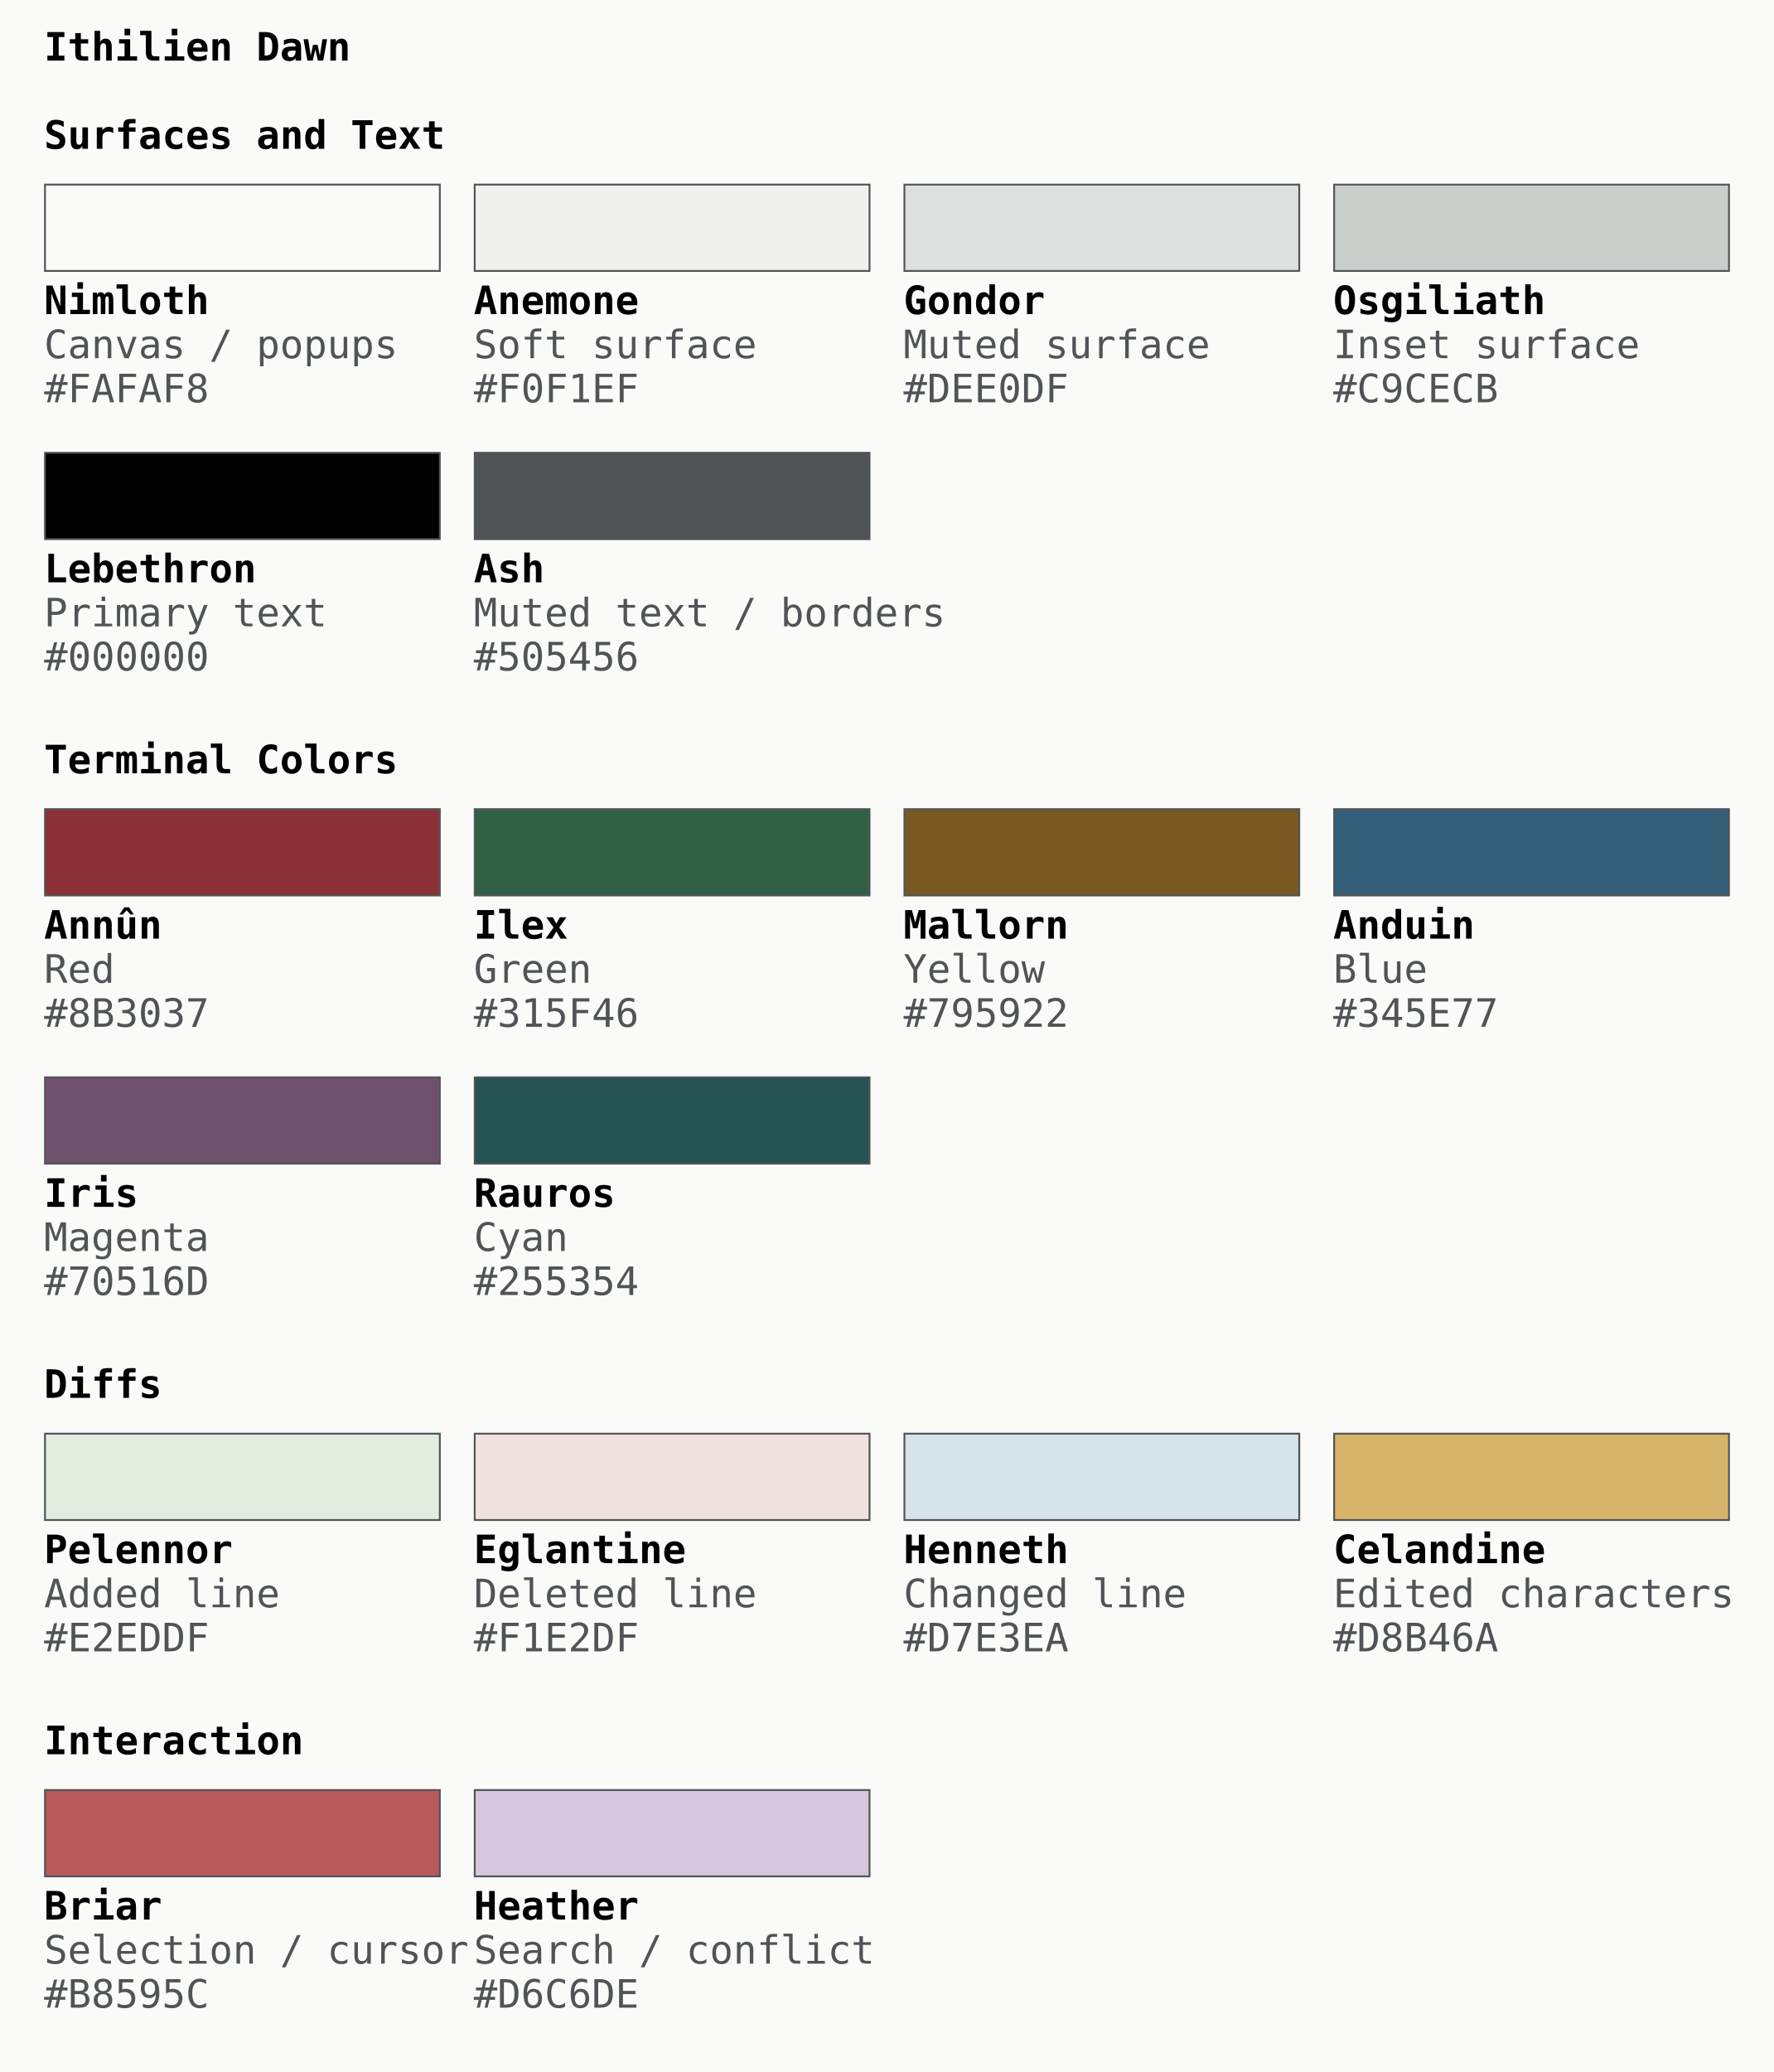
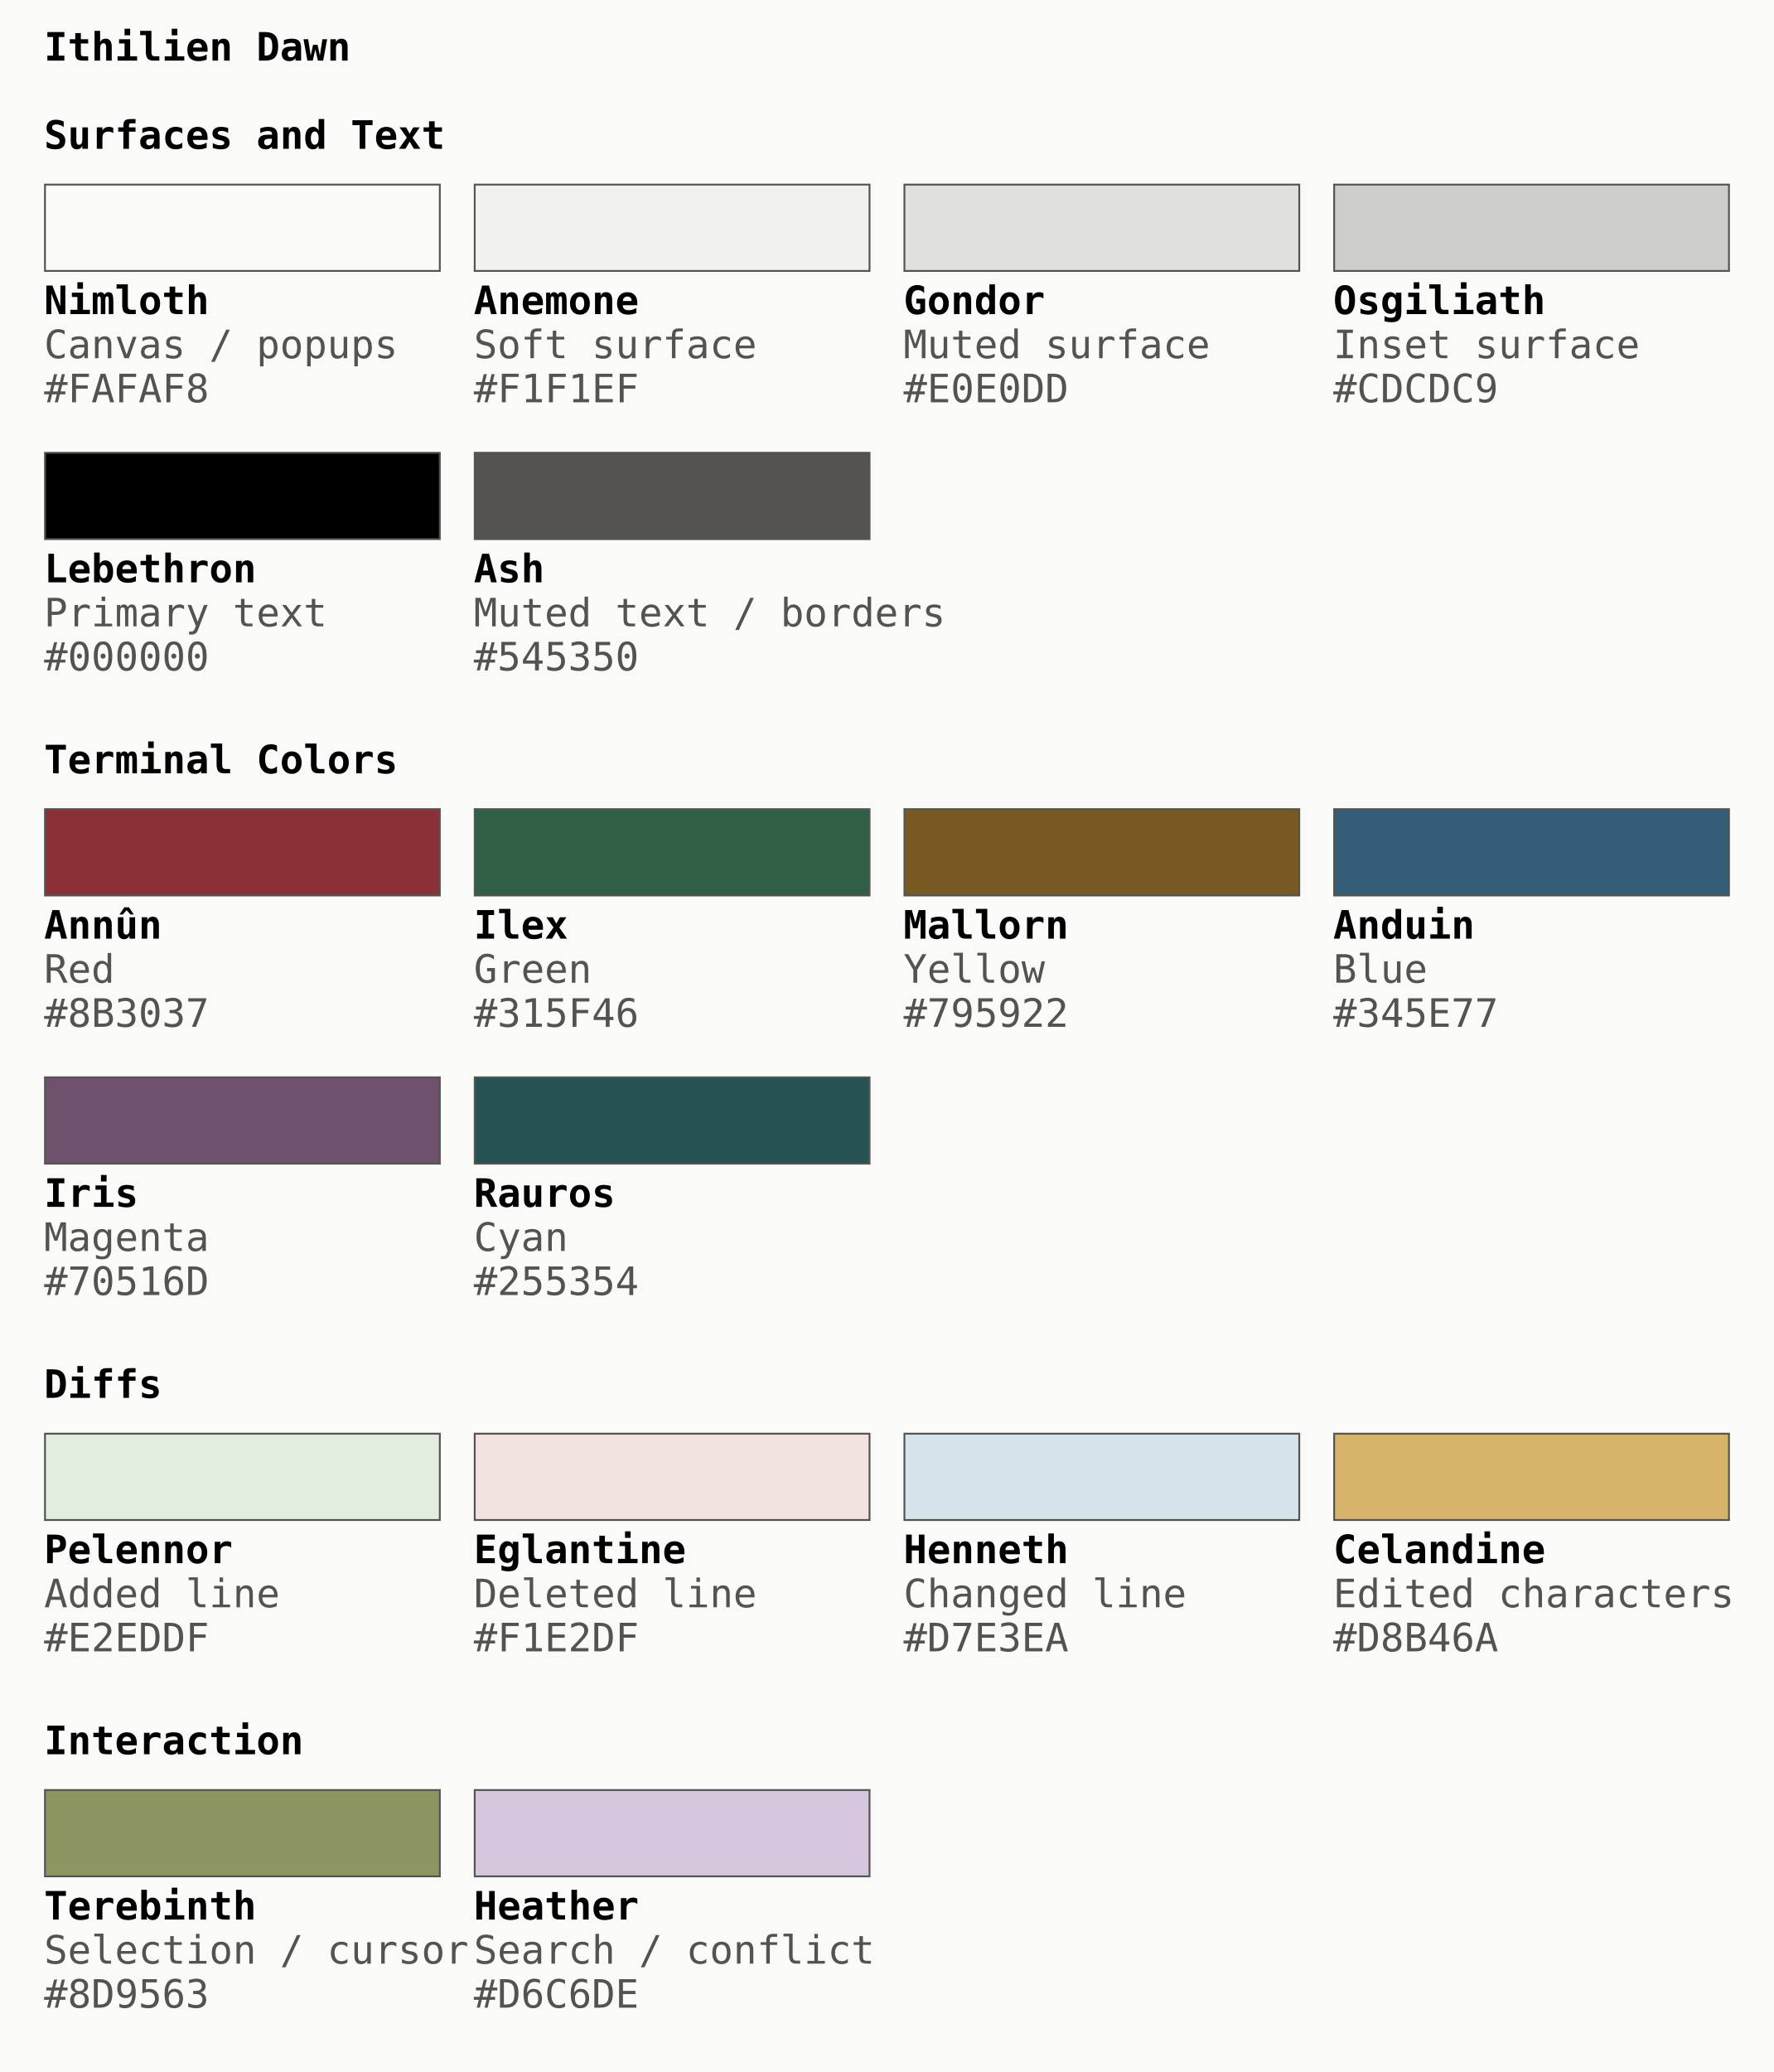
<svg xmlns="http://www.w3.org/2000/svg" xml:space="preserve" width="966" height="1128" viewBox="0 0 966 1128">
  <style>text{font-family:"Berkeley Mono Medium",monospace;font-size:16pt}</style>
  <rect x="0" y="0" width="966" height="1128" fill="#FAFAF8" />
  <text x="24" y="33" fill="#000000" font-weight="700">Ithilien Dawn</text>
  <text x="24" y="81" fill="#000000" font-weight="700">Surfaces and Text</text>
-   <rect x="24" y="100" width="216" height="48" fill="#505456" />
+   <rect x="24" y="100" width="216" height="48" fill="#545350" />
  <rect x="25" y="101" width="214" height="46" fill="#FAFAF8" />
  <text x="24" y="171" fill="#000000" font-weight="700">Nimloth</text>
-   <text x="24" y="195" fill="#505456">Canvas / popups</text>
-   <text x="24" y="219" fill="#505456">#FAFAF8</text>
-   <rect x="258" y="100" width="216" height="48" fill="#505456" />
-   <rect x="259" y="101" width="214" height="46" fill="#F0F1EF" />
+   <text x="24" y="195" fill="#545350">Canvas / popups</text>
+   <text x="24" y="219" fill="#545350">#FAFAF8</text>
+   <rect x="258" y="100" width="216" height="48" fill="#545350" />
+   <rect x="259" y="101" width="214" height="46" fill="#F1F1EF" />
  <text x="258" y="171" fill="#000000" font-weight="700">Anemone</text>
-   <text x="258" y="195" fill="#505456">Soft surface</text>
-   <text x="258" y="219" fill="#505456">#F0F1EF</text>
-   <rect x="492" y="100" width="216" height="48" fill="#505456" />
-   <rect x="493" y="101" width="214" height="46" fill="#DEE0DF" />
+   <text x="258" y="195" fill="#545350">Soft surface</text>
+   <text x="258" y="219" fill="#545350">#F1F1EF</text>
+   <rect x="492" y="100" width="216" height="48" fill="#545350" />
+   <rect x="493" y="101" width="214" height="46" fill="#E0E0DD" />
  <text x="492" y="171" fill="#000000" font-weight="700">Gondor</text>
-   <text x="492" y="195" fill="#505456">Muted surface</text>
-   <text x="492" y="219" fill="#505456">#DEE0DF</text>
-   <rect x="726" y="100" width="216" height="48" fill="#505456" />
-   <rect x="727" y="101" width="214" height="46" fill="#C9CECB" />
+   <text x="492" y="195" fill="#545350">Muted surface</text>
+   <text x="492" y="219" fill="#545350">#E0E0DD</text>
+   <rect x="726" y="100" width="216" height="48" fill="#545350" />
+   <rect x="727" y="101" width="214" height="46" fill="#CDCDC9" />
  <text x="726" y="171" fill="#000000" font-weight="700">Osgiliath</text>
-   <text x="726" y="195" fill="#505456">Inset surface</text>
-   <text x="726" y="219" fill="#505456">#C9CECB</text>
-   <rect x="24" y="246" width="216" height="48" fill="#505456" />
+   <text x="726" y="195" fill="#545350">Inset surface</text>
+   <text x="726" y="219" fill="#545350">#CDCDC9</text>
+   <rect x="24" y="246" width="216" height="48" fill="#545350" />
  <rect x="25" y="247" width="214" height="46" fill="#000000" />
  <text x="24" y="317" fill="#000000" font-weight="700">Lebethron</text>
-   <text x="24" y="341" fill="#505456">Primary text</text>
-   <text x="24" y="365" fill="#505456">#000000</text>
-   <rect x="258" y="246" width="216" height="48" fill="#505456" />
-   <rect x="259" y="247" width="214" height="46" fill="#505456" />
+   <text x="24" y="341" fill="#545350">Primary text</text>
+   <text x="24" y="365" fill="#545350">#000000</text>
+   <rect x="258" y="246" width="216" height="48" fill="#545350" />
+   <rect x="259" y="247" width="214" height="46" fill="#545350" />
  <text x="258" y="317" fill="#000000" font-weight="700">Ash</text>
-   <text x="258" y="341" fill="#505456">Muted text / borders</text>
-   <text x="258" y="365" fill="#505456">#505456</text>
+   <text x="258" y="341" fill="#545350">Muted text / borders</text>
+   <text x="258" y="365" fill="#545350">#545350</text>
  <text x="24" y="421" fill="#000000" font-weight="700">Terminal Colors</text>
-   <rect x="24" y="440" width="216" height="48" fill="#505456" />
+   <rect x="24" y="440" width="216" height="48" fill="#545350" />
  <rect x="25" y="441" width="214" height="46" fill="#8B3037" />
  <text x="24" y="511" fill="#000000" font-weight="700">Annûn</text>
-   <text x="24" y="535" fill="#505456">Red</text>
-   <text x="24" y="559" fill="#505456">#8B3037</text>
-   <rect x="258" y="440" width="216" height="48" fill="#505456" />
+   <text x="24" y="535" fill="#545350">Red</text>
+   <text x="24" y="559" fill="#545350">#8B3037</text>
+   <rect x="258" y="440" width="216" height="48" fill="#545350" />
  <rect x="259" y="441" width="214" height="46" fill="#315F46" />
  <text x="258" y="511" fill="#000000" font-weight="700">Ilex</text>
-   <text x="258" y="535" fill="#505456">Green</text>
-   <text x="258" y="559" fill="#505456">#315F46</text>
-   <rect x="492" y="440" width="216" height="48" fill="#505456" />
+   <text x="258" y="535" fill="#545350">Green</text>
+   <text x="258" y="559" fill="#545350">#315F46</text>
+   <rect x="492" y="440" width="216" height="48" fill="#545350" />
  <rect x="493" y="441" width="214" height="46" fill="#795922" />
  <text x="492" y="511" fill="#000000" font-weight="700">Mallorn</text>
-   <text x="492" y="535" fill="#505456">Yellow</text>
-   <text x="492" y="559" fill="#505456">#795922</text>
-   <rect x="726" y="440" width="216" height="48" fill="#505456" />
+   <text x="492" y="535" fill="#545350">Yellow</text>
+   <text x="492" y="559" fill="#545350">#795922</text>
+   <rect x="726" y="440" width="216" height="48" fill="#545350" />
  <rect x="727" y="441" width="214" height="46" fill="#345E77" />
  <text x="726" y="511" fill="#000000" font-weight="700">Anduin</text>
-   <text x="726" y="535" fill="#505456">Blue</text>
-   <text x="726" y="559" fill="#505456">#345E77</text>
-   <rect x="24" y="586" width="216" height="48" fill="#505456" />
+   <text x="726" y="535" fill="#545350">Blue</text>
+   <text x="726" y="559" fill="#545350">#345E77</text>
+   <rect x="24" y="586" width="216" height="48" fill="#545350" />
  <rect x="25" y="587" width="214" height="46" fill="#70516D" />
  <text x="24" y="657" fill="#000000" font-weight="700">Iris</text>
-   <text x="24" y="681" fill="#505456">Magenta</text>
-   <text x="24" y="705" fill="#505456">#70516D</text>
-   <rect x="258" y="586" width="216" height="48" fill="#505456" />
+   <text x="24" y="681" fill="#545350">Magenta</text>
+   <text x="24" y="705" fill="#545350">#70516D</text>
+   <rect x="258" y="586" width="216" height="48" fill="#545350" />
  <rect x="259" y="587" width="214" height="46" fill="#255354" />
  <text x="258" y="657" fill="#000000" font-weight="700">Rauros</text>
-   <text x="258" y="681" fill="#505456">Cyan</text>
-   <text x="258" y="705" fill="#505456">#255354</text>
+   <text x="258" y="681" fill="#545350">Cyan</text>
+   <text x="258" y="705" fill="#545350">#255354</text>
  <text x="24" y="761" fill="#000000" font-weight="700">Diffs</text>
-   <rect x="24" y="780" width="216" height="48" fill="#505456" />
+   <rect x="24" y="780" width="216" height="48" fill="#545350" />
  <rect x="25" y="781" width="214" height="46" fill="#E2EDDF" />
  <text x="24" y="851" fill="#000000" font-weight="700">Pelennor</text>
-   <text x="24" y="875" fill="#505456">Added line</text>
-   <text x="24" y="899" fill="#505456">#E2EDDF</text>
-   <rect x="258" y="780" width="216" height="48" fill="#505456" />
+   <text x="24" y="875" fill="#545350">Added line</text>
+   <text x="24" y="899" fill="#545350">#E2EDDF</text>
+   <rect x="258" y="780" width="216" height="48" fill="#545350" />
  <rect x="259" y="781" width="214" height="46" fill="#F1E2DF" />
  <text x="258" y="851" fill="#000000" font-weight="700">Eglantine</text>
-   <text x="258" y="875" fill="#505456">Deleted line</text>
-   <text x="258" y="899" fill="#505456">#F1E2DF</text>
-   <rect x="492" y="780" width="216" height="48" fill="#505456" />
+   <text x="258" y="875" fill="#545350">Deleted line</text>
+   <text x="258" y="899" fill="#545350">#F1E2DF</text>
+   <rect x="492" y="780" width="216" height="48" fill="#545350" />
  <rect x="493" y="781" width="214" height="46" fill="#D7E3EA" />
  <text x="492" y="851" fill="#000000" font-weight="700">Henneth</text>
-   <text x="492" y="875" fill="#505456">Changed line</text>
-   <text x="492" y="899" fill="#505456">#D7E3EA</text>
-   <rect x="726" y="780" width="216" height="48" fill="#505456" />
+   <text x="492" y="875" fill="#545350">Changed line</text>
+   <text x="492" y="899" fill="#545350">#D7E3EA</text>
+   <rect x="726" y="780" width="216" height="48" fill="#545350" />
  <rect x="727" y="781" width="214" height="46" fill="#D8B46A" />
  <text x="726" y="851" fill="#000000" font-weight="700">Celandine</text>
-   <text x="726" y="875" fill="#505456">Edited characters</text>
-   <text x="726" y="899" fill="#505456">#D8B46A</text>
+   <text x="726" y="875" fill="#545350">Edited characters</text>
+   <text x="726" y="899" fill="#545350">#D8B46A</text>
  <text x="24" y="955" fill="#000000" font-weight="700">Interaction</text>
-   <rect x="24" y="974" width="216" height="48" fill="#505456" />
-   <rect x="25" y="975" width="214" height="46" fill="#B8595C" />
-   <text x="24" y="1045" fill="#000000" font-weight="700">Briar</text>
-   <text x="24" y="1069" fill="#505456">Selection / cursor</text>
-   <text x="24" y="1093" fill="#505456">#B8595C</text>
-   <rect x="258" y="974" width="216" height="48" fill="#505456" />
+   <rect x="24" y="974" width="216" height="48" fill="#545350" />
+   <rect x="25" y="975" width="214" height="46" fill="#8D9563" />
+   <text x="24" y="1045" fill="#000000" font-weight="700">Terebinth</text>
+   <text x="24" y="1069" fill="#545350">Selection / cursor</text>
+   <text x="24" y="1093" fill="#545350">#8D9563</text>
+   <rect x="258" y="974" width="216" height="48" fill="#545350" />
  <rect x="259" y="975" width="214" height="46" fill="#D6C6DE" />
  <text x="258" y="1045" fill="#000000" font-weight="700">Heather</text>
-   <text x="258" y="1069" fill="#505456">Search / conflict</text>
-   <text x="258" y="1093" fill="#505456">#D6C6DE</text>
+   <text x="258" y="1069" fill="#545350">Search / conflict</text>
+   <text x="258" y="1093" fill="#545350">#D6C6DE</text>
</svg>
